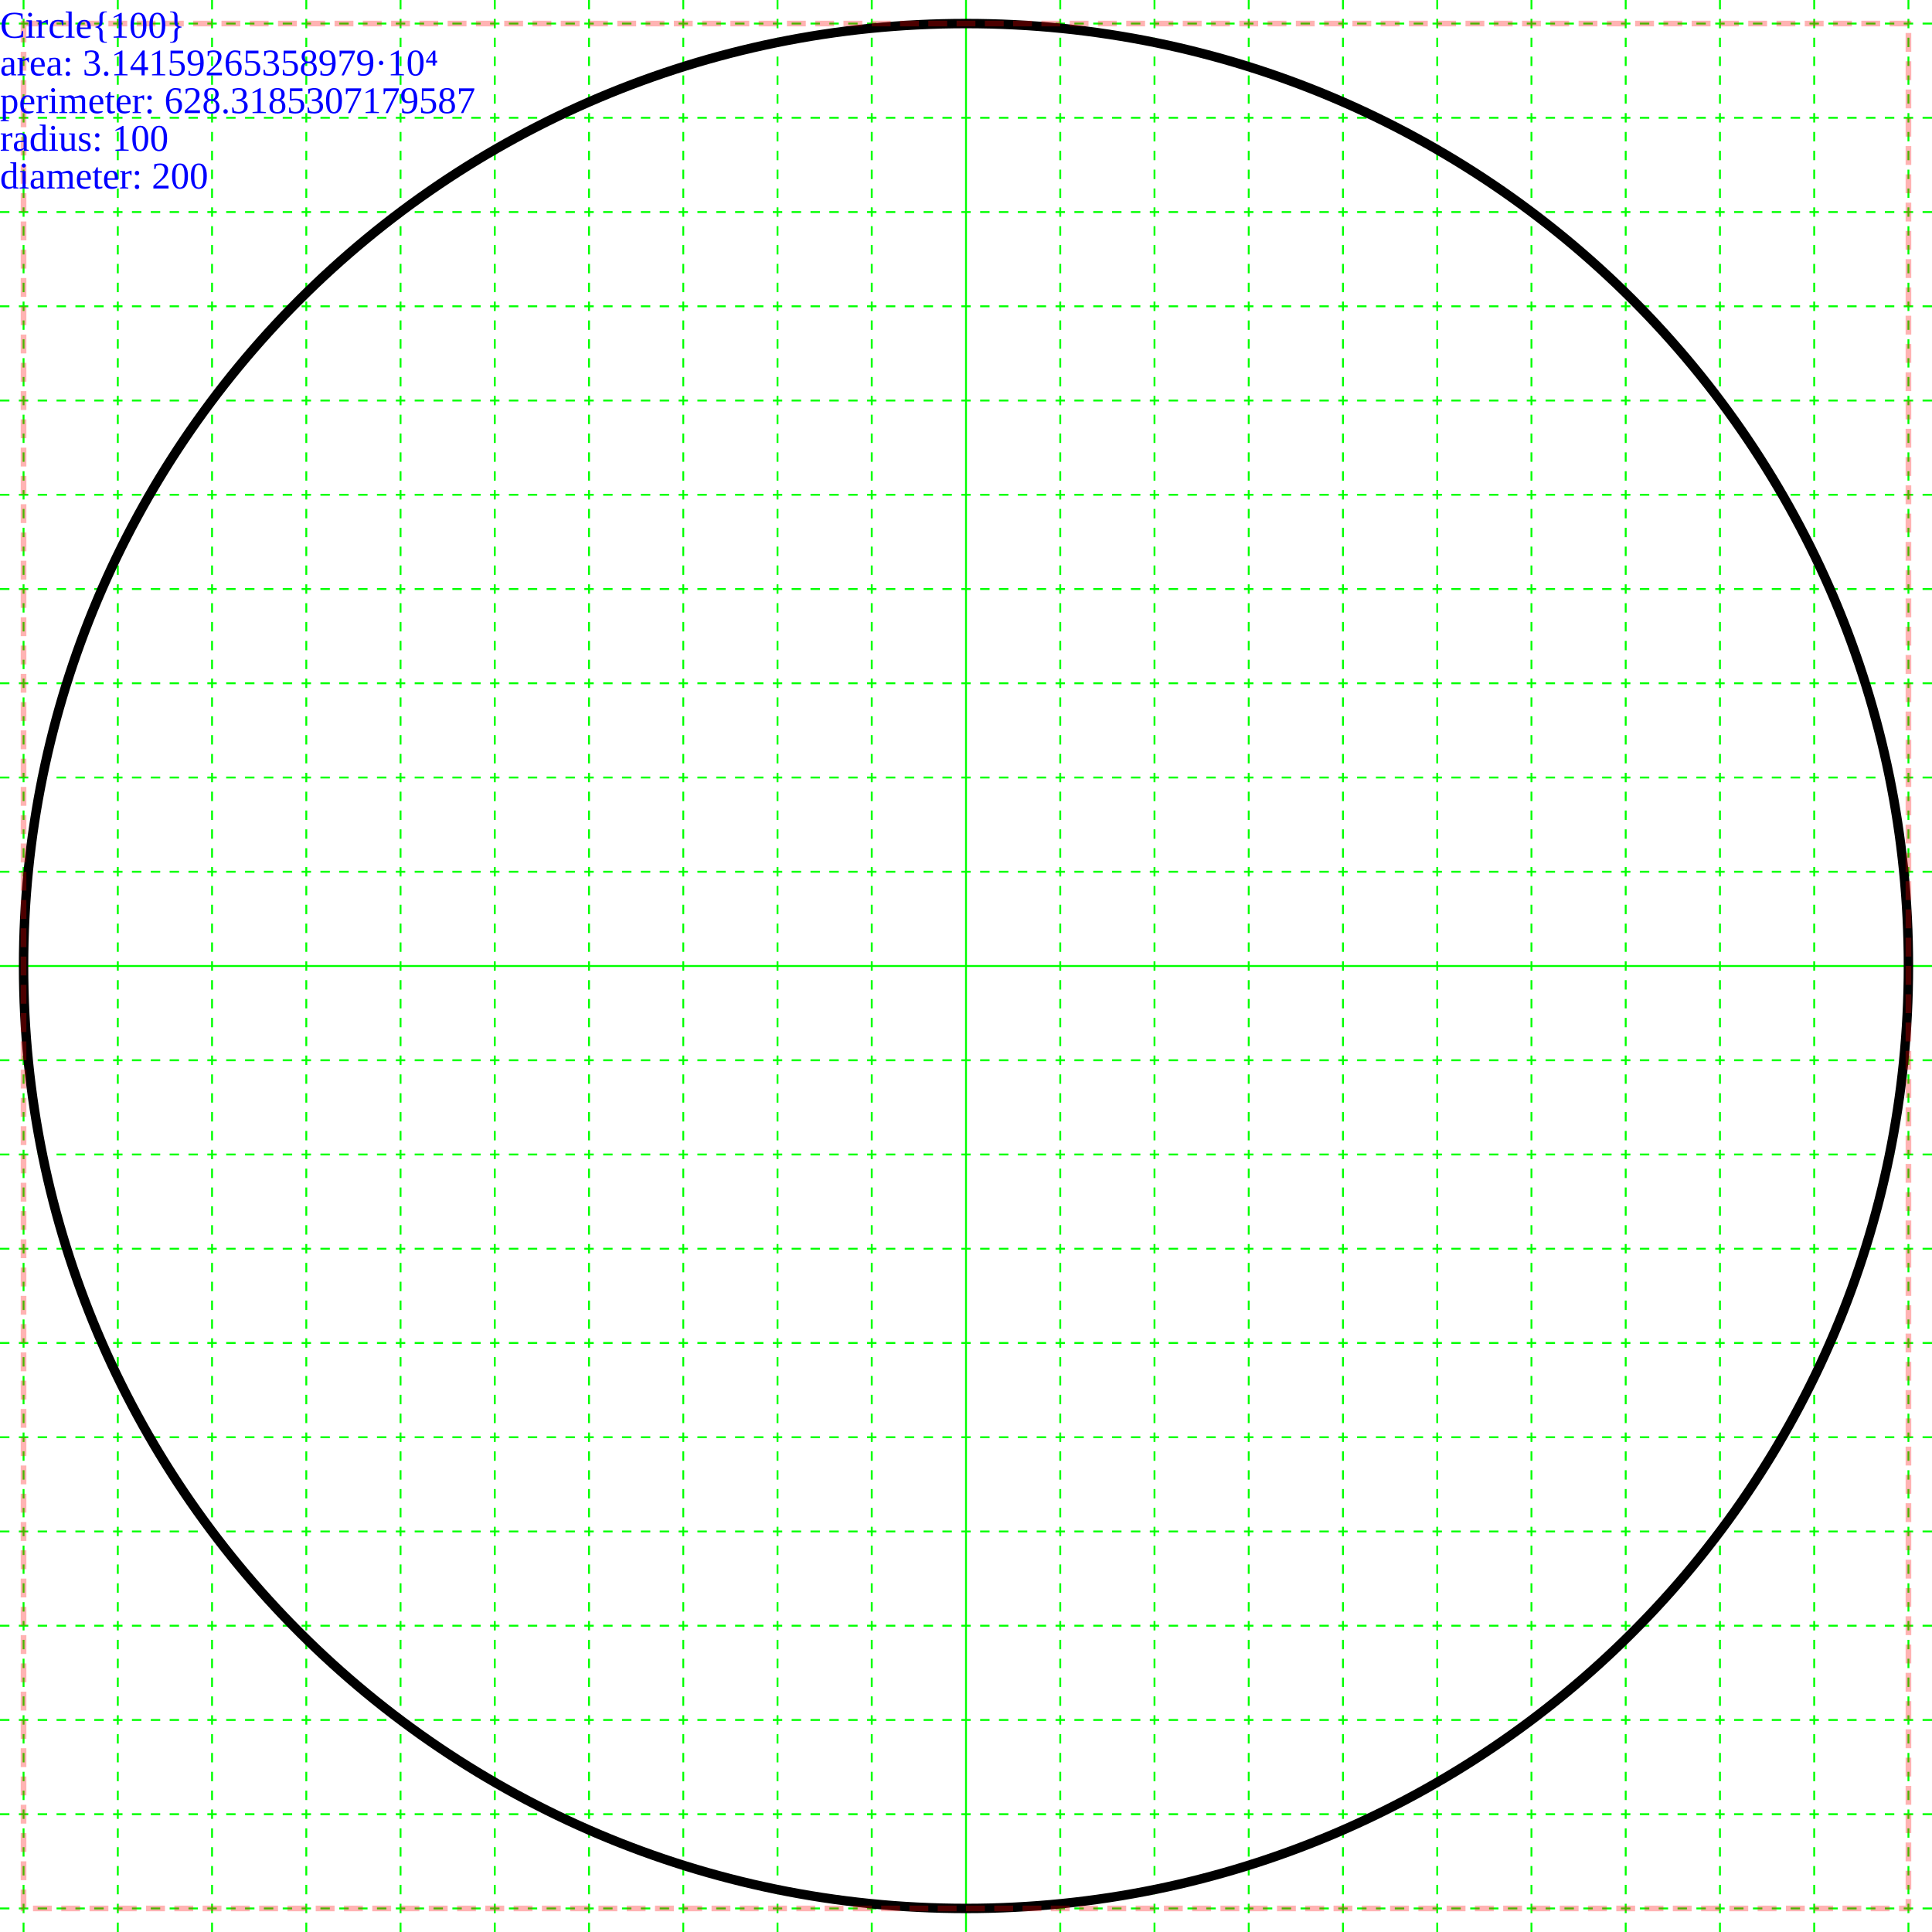
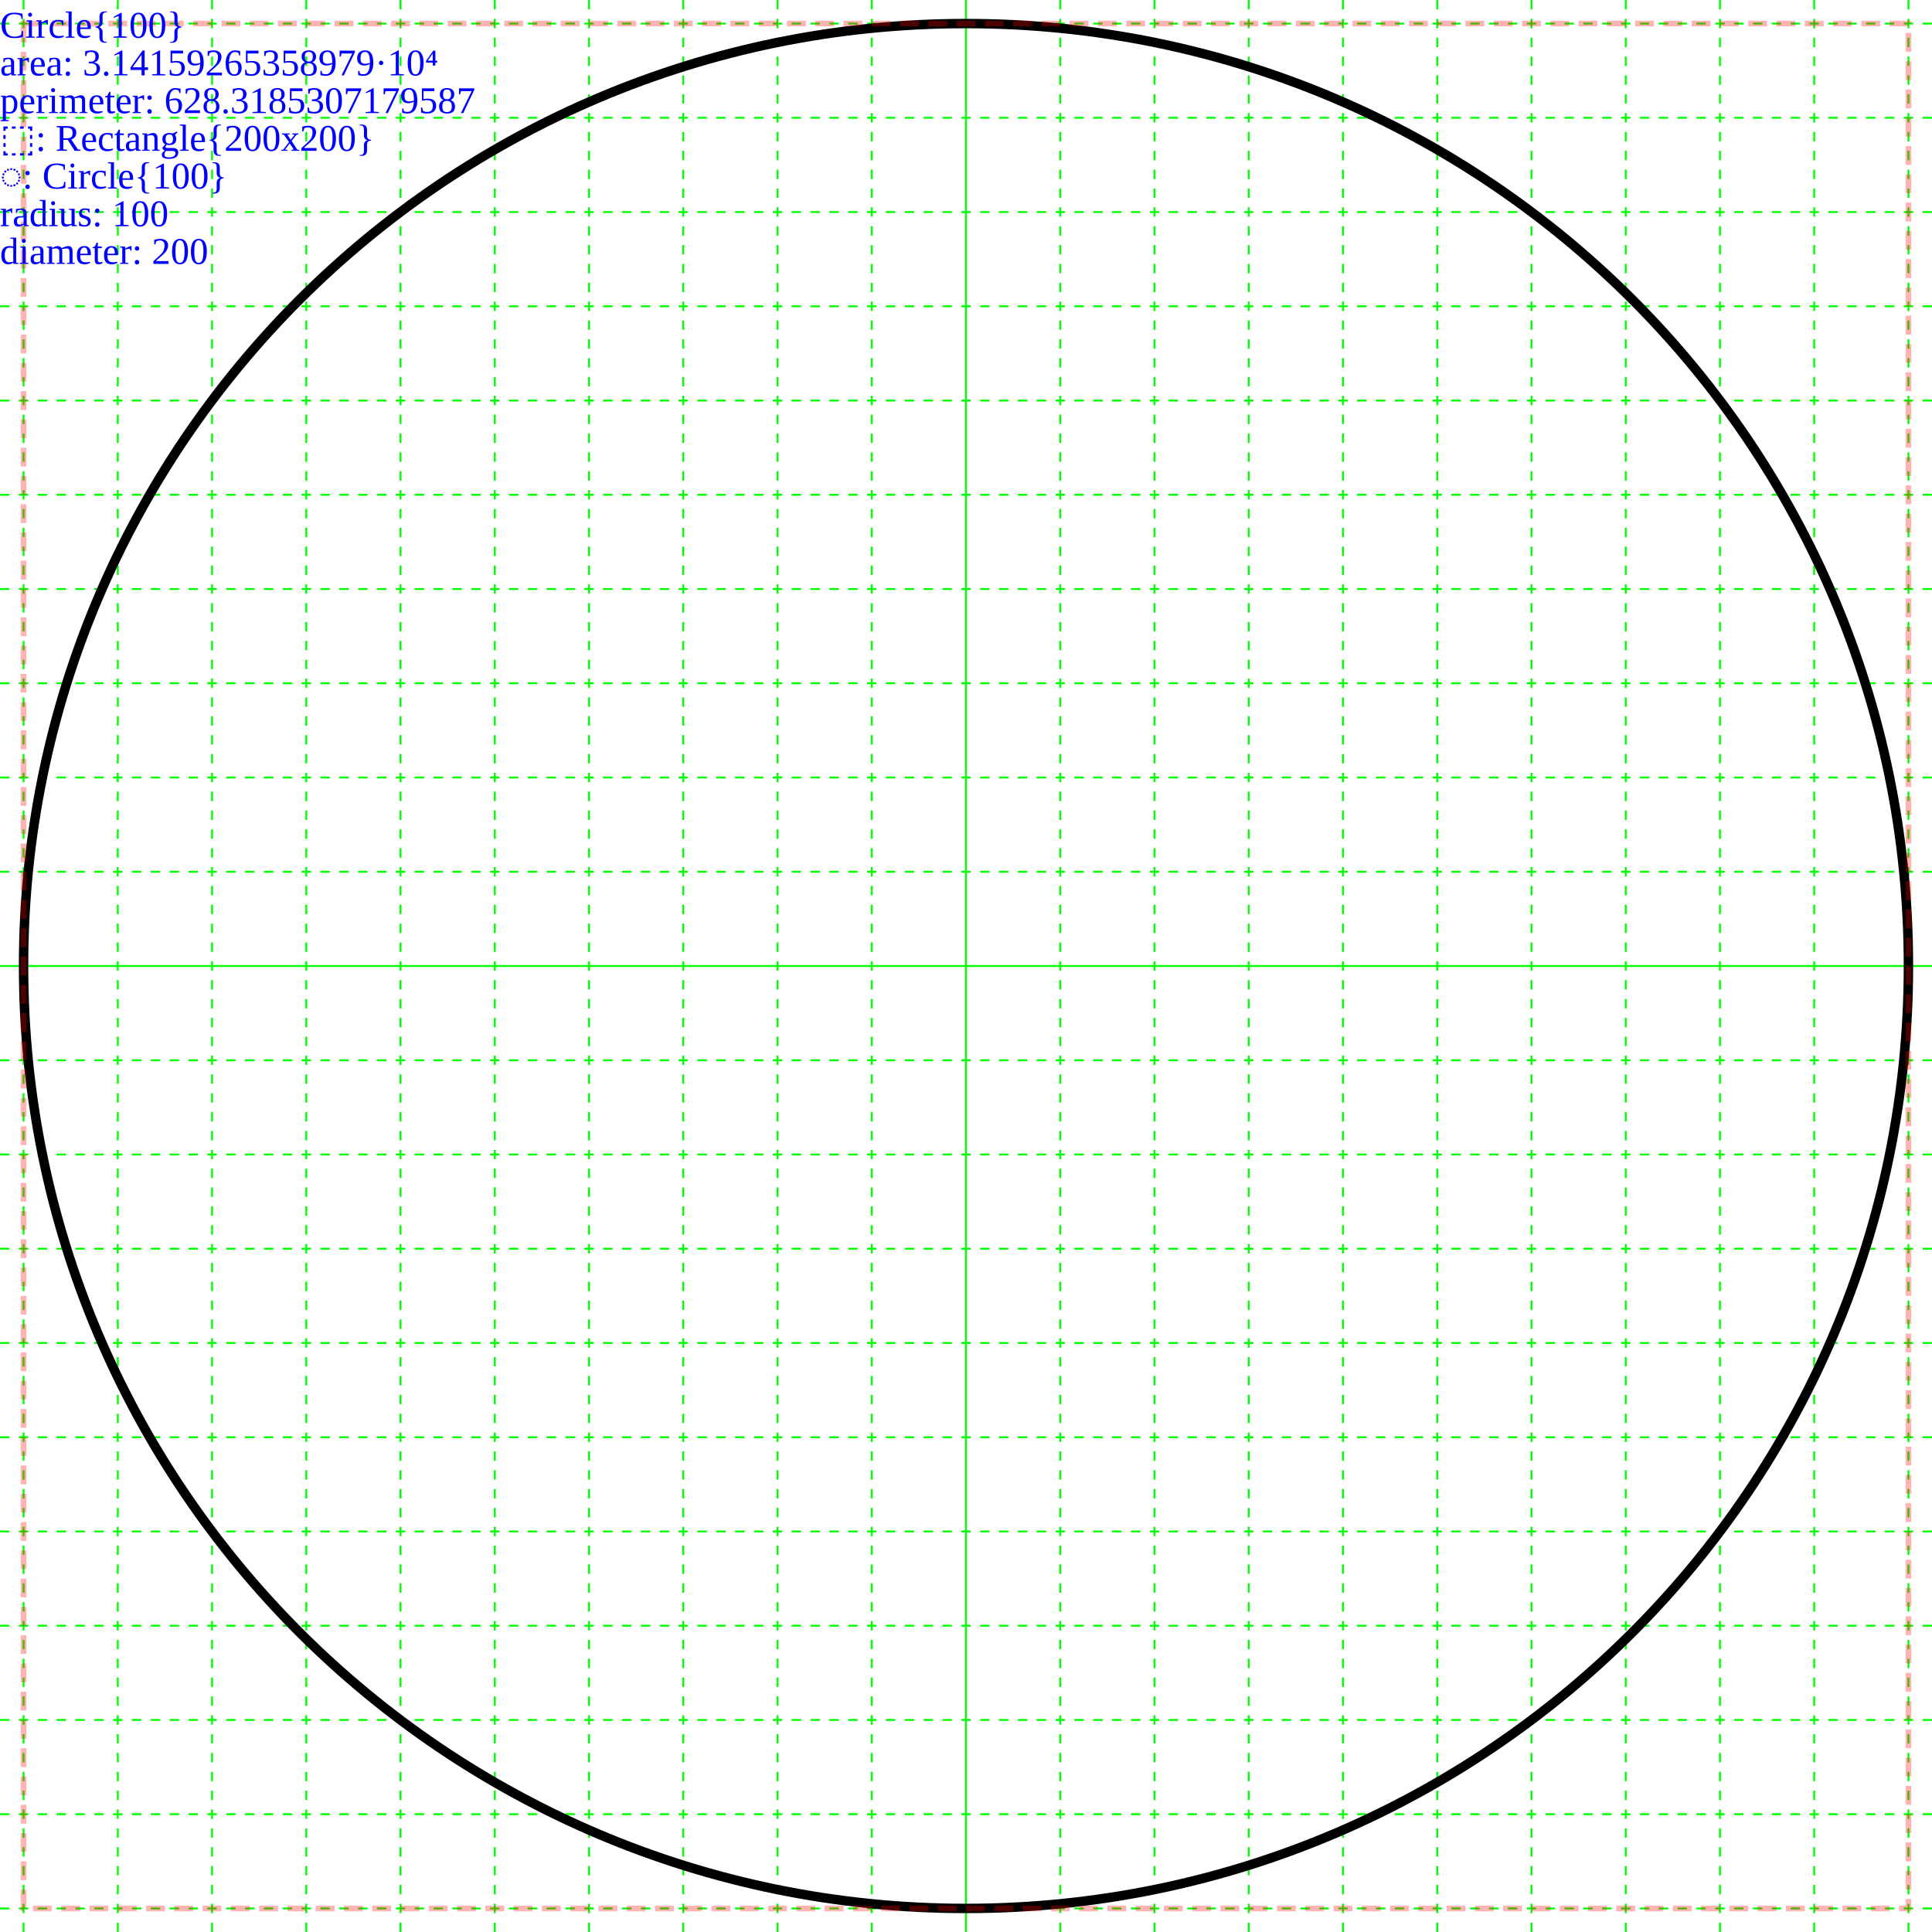
<svg xmlns="http://www.w3.org/2000/svg" height="205.0" width="205.0">
  <g transform="translate(102.5,102.5)">
    <g id="grid">
      <line stroke="#00ff00" stroke-width="0.2" x1="0" x2="0" y1="-102.5" y2="102.5" />
      <line stroke="#00ff00" stroke-dasharray="1,1" stroke-width="0.2" x1="10.0" x2="10.0" y1="-102.5" y2="102.5" />
      <line stroke="#00ff00" stroke-dasharray="1,1" stroke-width="0.2" x1="-10.0" x2="-10.0" y1="-102.5" y2="102.5" />
      <line stroke="#00ff00" stroke-dasharray="1,1" stroke-width="0.2" x1="20.0" x2="20.0" y1="-102.5" y2="102.5" />
      <line stroke="#00ff00" stroke-dasharray="1,1" stroke-width="0.2" x1="-20.0" x2="-20.0" y1="-102.5" y2="102.5" />
      <line stroke="#00ff00" stroke-dasharray="1,1" stroke-width="0.2" x1="30.0" x2="30.0" y1="-102.5" y2="102.5" />
      <line stroke="#00ff00" stroke-dasharray="1,1" stroke-width="0.2" x1="-30.0" x2="-30.0" y1="-102.5" y2="102.5" />
      <line stroke="#00ff00" stroke-dasharray="1,1" stroke-width="0.2" x1="40.0" x2="40.0" y1="-102.5" y2="102.5" />
      <line stroke="#00ff00" stroke-dasharray="1,1" stroke-width="0.2" x1="-40.0" x2="-40.0" y1="-102.5" y2="102.5" />
      <line stroke="#00ff00" stroke-dasharray="1,1" stroke-width="0.2" x1="50.0" x2="50.0" y1="-102.5" y2="102.5" />
      <line stroke="#00ff00" stroke-dasharray="1,1" stroke-width="0.2" x1="-50.0" x2="-50.0" y1="-102.5" y2="102.5" />
      <line stroke="#00ff00" stroke-dasharray="1,1" stroke-width="0.2" x1="60.0" x2="60.0" y1="-102.5" y2="102.5" />
      <line stroke="#00ff00" stroke-dasharray="1,1" stroke-width="0.2" x1="-60.0" x2="-60.0" y1="-102.5" y2="102.5" />
      <line stroke="#00ff00" stroke-dasharray="1,1" stroke-width="0.2" x1="70.0" x2="70.0" y1="-102.5" y2="102.5" />
      <line stroke="#00ff00" stroke-dasharray="1,1" stroke-width="0.2" x1="-70.0" x2="-70.0" y1="-102.5" y2="102.5" />
      <line stroke="#00ff00" stroke-dasharray="1,1" stroke-width="0.2" x1="80.0" x2="80.0" y1="-102.5" y2="102.5" />
      <line stroke="#00ff00" stroke-dasharray="1,1" stroke-width="0.2" x1="-80.0" x2="-80.0" y1="-102.5" y2="102.5" />
      <line stroke="#00ff00" stroke-dasharray="1,1" stroke-width="0.2" x1="90.0" x2="90.0" y1="-102.5" y2="102.5" />
      <line stroke="#00ff00" stroke-dasharray="1,1" stroke-width="0.2" x1="-90.0" x2="-90.0" y1="-102.5" y2="102.5" />
      <line stroke="#00ff00" stroke-dasharray="1,1" stroke-width="0.2" x1="100.0" x2="100.0" y1="-102.5" y2="102.5" />
      <line stroke="#00ff00" stroke-dasharray="1,1" stroke-width="0.2" x1="-100.0" x2="-100.0" y1="-102.5" y2="102.5" />
      <line stroke="#00ff00" stroke-dasharray="1,1" stroke-width="0.2" x1="110.0" x2="110.0" y1="-102.5" y2="102.5" />
      <line stroke="#00ff00" stroke-dasharray="1,1" stroke-width="0.2" x1="-110.0" x2="-110.0" y1="-102.5" y2="102.5" />
      <line stroke="#00ff00" stroke-width="0.2" x1="-102.5" x2="102.5" y1="0" y2="0" />
      <line stroke="#00ff00" stroke-dasharray="1,1" stroke-width="0.2" x1="-102.5" x2="102.5" y1="10.0" y2="10.0" />
      <line stroke="#00ff00" stroke-dasharray="1,1" stroke-width="0.2" x1="-102.5" x2="102.5" y1="-10.0" y2="-10.0" />
      <line stroke="#00ff00" stroke-dasharray="1,1" stroke-width="0.2" x1="-102.5" x2="102.5" y1="20.0" y2="20.0" />
      <line stroke="#00ff00" stroke-dasharray="1,1" stroke-width="0.2" x1="-102.5" x2="102.5" y1="-20.0" y2="-20.0" />
      <line stroke="#00ff00" stroke-dasharray="1,1" stroke-width="0.2" x1="-102.5" x2="102.5" y1="30.0" y2="30.0" />
      <line stroke="#00ff00" stroke-dasharray="1,1" stroke-width="0.2" x1="-102.5" x2="102.5" y1="-30.0" y2="-30.0" />
      <line stroke="#00ff00" stroke-dasharray="1,1" stroke-width="0.2" x1="-102.5" x2="102.5" y1="40.0" y2="40.0" />
      <line stroke="#00ff00" stroke-dasharray="1,1" stroke-width="0.2" x1="-102.5" x2="102.5" y1="-40.0" y2="-40.0" />
      <line stroke="#00ff00" stroke-dasharray="1,1" stroke-width="0.2" x1="-102.5" x2="102.5" y1="50.0" y2="50.0" />
      <line stroke="#00ff00" stroke-dasharray="1,1" stroke-width="0.2" x1="-102.5" x2="102.5" y1="-50.0" y2="-50.0" />
      <line stroke="#00ff00" stroke-dasharray="1,1" stroke-width="0.2" x1="-102.5" x2="102.5" y1="60.0" y2="60.0" />
      <line stroke="#00ff00" stroke-dasharray="1,1" stroke-width="0.2" x1="-102.5" x2="102.5" y1="-60.0" y2="-60.0" />
      <line stroke="#00ff00" stroke-dasharray="1,1" stroke-width="0.2" x1="-102.5" x2="102.5" y1="70.0" y2="70.0" />
      <line stroke="#00ff00" stroke-dasharray="1,1" stroke-width="0.2" x1="-102.5" x2="102.5" y1="-70.0" y2="-70.0" />
      <line stroke="#00ff00" stroke-dasharray="1,1" stroke-width="0.2" x1="-102.5" x2="102.5" y1="80.0" y2="80.0" />
      <line stroke="#00ff00" stroke-dasharray="1,1" stroke-width="0.2" x1="-102.5" x2="102.5" y1="-80.0" y2="-80.0" />
      <line stroke="#00ff00" stroke-dasharray="1,1" stroke-width="0.2" x1="-102.5" x2="102.5" y1="90.0" y2="90.0" />
      <line stroke="#00ff00" stroke-dasharray="1,1" stroke-width="0.2" x1="-102.5" x2="102.5" y1="-90.0" y2="-90.0" />
      <line stroke="#00ff00" stroke-dasharray="1,1" stroke-width="0.2" x1="-102.5" x2="102.5" y1="100.0" y2="100.0" />
      <line stroke="#00ff00" stroke-dasharray="1,1" stroke-width="0.2" x1="-102.5" x2="102.5" y1="-100.0" y2="-100.0" />
      <line stroke="#00ff00" stroke-dasharray="1,1" stroke-width="0.2" x1="-102.5" x2="102.5" y1="110.0" y2="110.0" />
      <line stroke="#00ff00" stroke-dasharray="1,1" stroke-width="0.2" x1="-102.5" x2="102.5" y1="-110.0" y2="-110.0" />
      <line stroke="#00ff00" stroke-dasharray="1,1" stroke-width="0.2" x1="-102.5" x2="102.5" y1="120.0" y2="120.0" />
      <line stroke="#00ff00" stroke-dasharray="1,1" stroke-width="0.2" x1="-102.5" x2="102.5" y1="-120.0" y2="-120.0" />
      <line stroke="#00ff00" stroke-dasharray="1,1" stroke-width="0.2" x1="-102.5" x2="102.5" y1="130.0" y2="130.0" />
      <line stroke="#00ff00" stroke-dasharray="1,1" stroke-width="0.2" x1="-102.5" x2="102.5" y1="-130.0" y2="-130.0" />
      <line stroke="#00ff00" stroke-dasharray="1,1" stroke-width="0.2" x1="-102.5" x2="102.5" y1="140.0" y2="140.0" />
      <line stroke="#00ff00" stroke-dasharray="1,1" stroke-width="0.2" x1="-102.5" x2="102.5" y1="-140.0" y2="-140.0" />
      <line stroke="#00ff00" stroke-dasharray="1,1" stroke-width="0.2" x1="-102.5" x2="102.5" y1="150.0" y2="150.0" />
      <line stroke="#00ff00" stroke-dasharray="1,1" stroke-width="0.2" x1="-102.5" x2="102.5" y1="-150.0" y2="-150.0" />
      <line stroke="#00ff00" stroke-dasharray="1,1" stroke-width="0.2" x1="-102.5" x2="102.5" y1="160.0" y2="160.0" />
      <line stroke="#00ff00" stroke-dasharray="1,1" stroke-width="0.2" x1="-102.5" x2="102.5" y1="-160.0" y2="-160.0" />
      <line stroke="#00ff00" stroke-dasharray="1,1" stroke-width="0.2" x1="-102.5" x2="102.5" y1="170.0" y2="170.0" />
      <line stroke="#00ff00" stroke-dasharray="1,1" stroke-width="0.2" x1="-102.5" x2="102.5" y1="-170.0" y2="-170.0" />
      <line stroke="#00ff00" stroke-dasharray="1,1" stroke-width="0.2" x1="-102.5" x2="102.5" y1="180.0" y2="180.0" />
      <line stroke="#00ff00" stroke-dasharray="1,1" stroke-width="0.2" x1="-102.5" x2="102.5" y1="-180.0" y2="-180.0" />
      <line stroke="#00ff00" stroke-dasharray="1,1" stroke-width="0.2" x1="-102.5" x2="102.5" y1="190.0" y2="190.0" />
      <line stroke="#00ff00" stroke-dasharray="1,1" stroke-width="0.2" x1="-102.5" x2="102.5" y1="-190.0" y2="-190.0" />
      <line stroke="#00ff00" stroke-dasharray="1,1" stroke-width="0.2" x1="-102.5" x2="102.5" y1="200.0" y2="200.0" />
      <line stroke="#00ff00" stroke-dasharray="1,1" stroke-width="0.2" x1="-102.5" x2="102.5" y1="-200.0" y2="-200.0" />
      <line stroke="#00ff00" stroke-dasharray="1,1" stroke-width="0.2" x1="-102.5" x2="102.5" y1="210.0" y2="210.0" />
      <line stroke="#00ff00" stroke-dasharray="1,1" stroke-width="0.2" x1="-102.5" x2="102.5" y1="-210.0" y2="-210.0" />
    </g>
    <g>
      <circle fill="none" r="100.0" stroke="black" stroke-width="1" />
      <rect fill="none" height="200.0" stroke="red" stroke-dasharray="2,1" stroke-opacity="0.3" stroke-width="0.6" width="200.0" x="-100.0" y="-100.0" />
    </g>
  </g>
  <g>
    <text fill="blue" font-size="4.0" id="info" x="0" y="0">
      <tspan dy="4.0" x="0">Circle{100}</tspan>
      <tspan dy="4.0" x="0">area: 3.14159265358979·10⁴</tspan>
      <tspan dy="4.0" x="0">perimeter: 628.3185307179587</tspan>
+       <tspan dy="4.0" x="0">⬚: Rectangle{200x200}</tspan>
+       <tspan dy="4.0" x="0">◌: Circle{100}</tspan>
      <tspan dy="4.0" x="0">radius: 100</tspan>
      <tspan dy="4.0" x="0">diameter: 200</tspan>
    </text>
  </g>
</svg>
